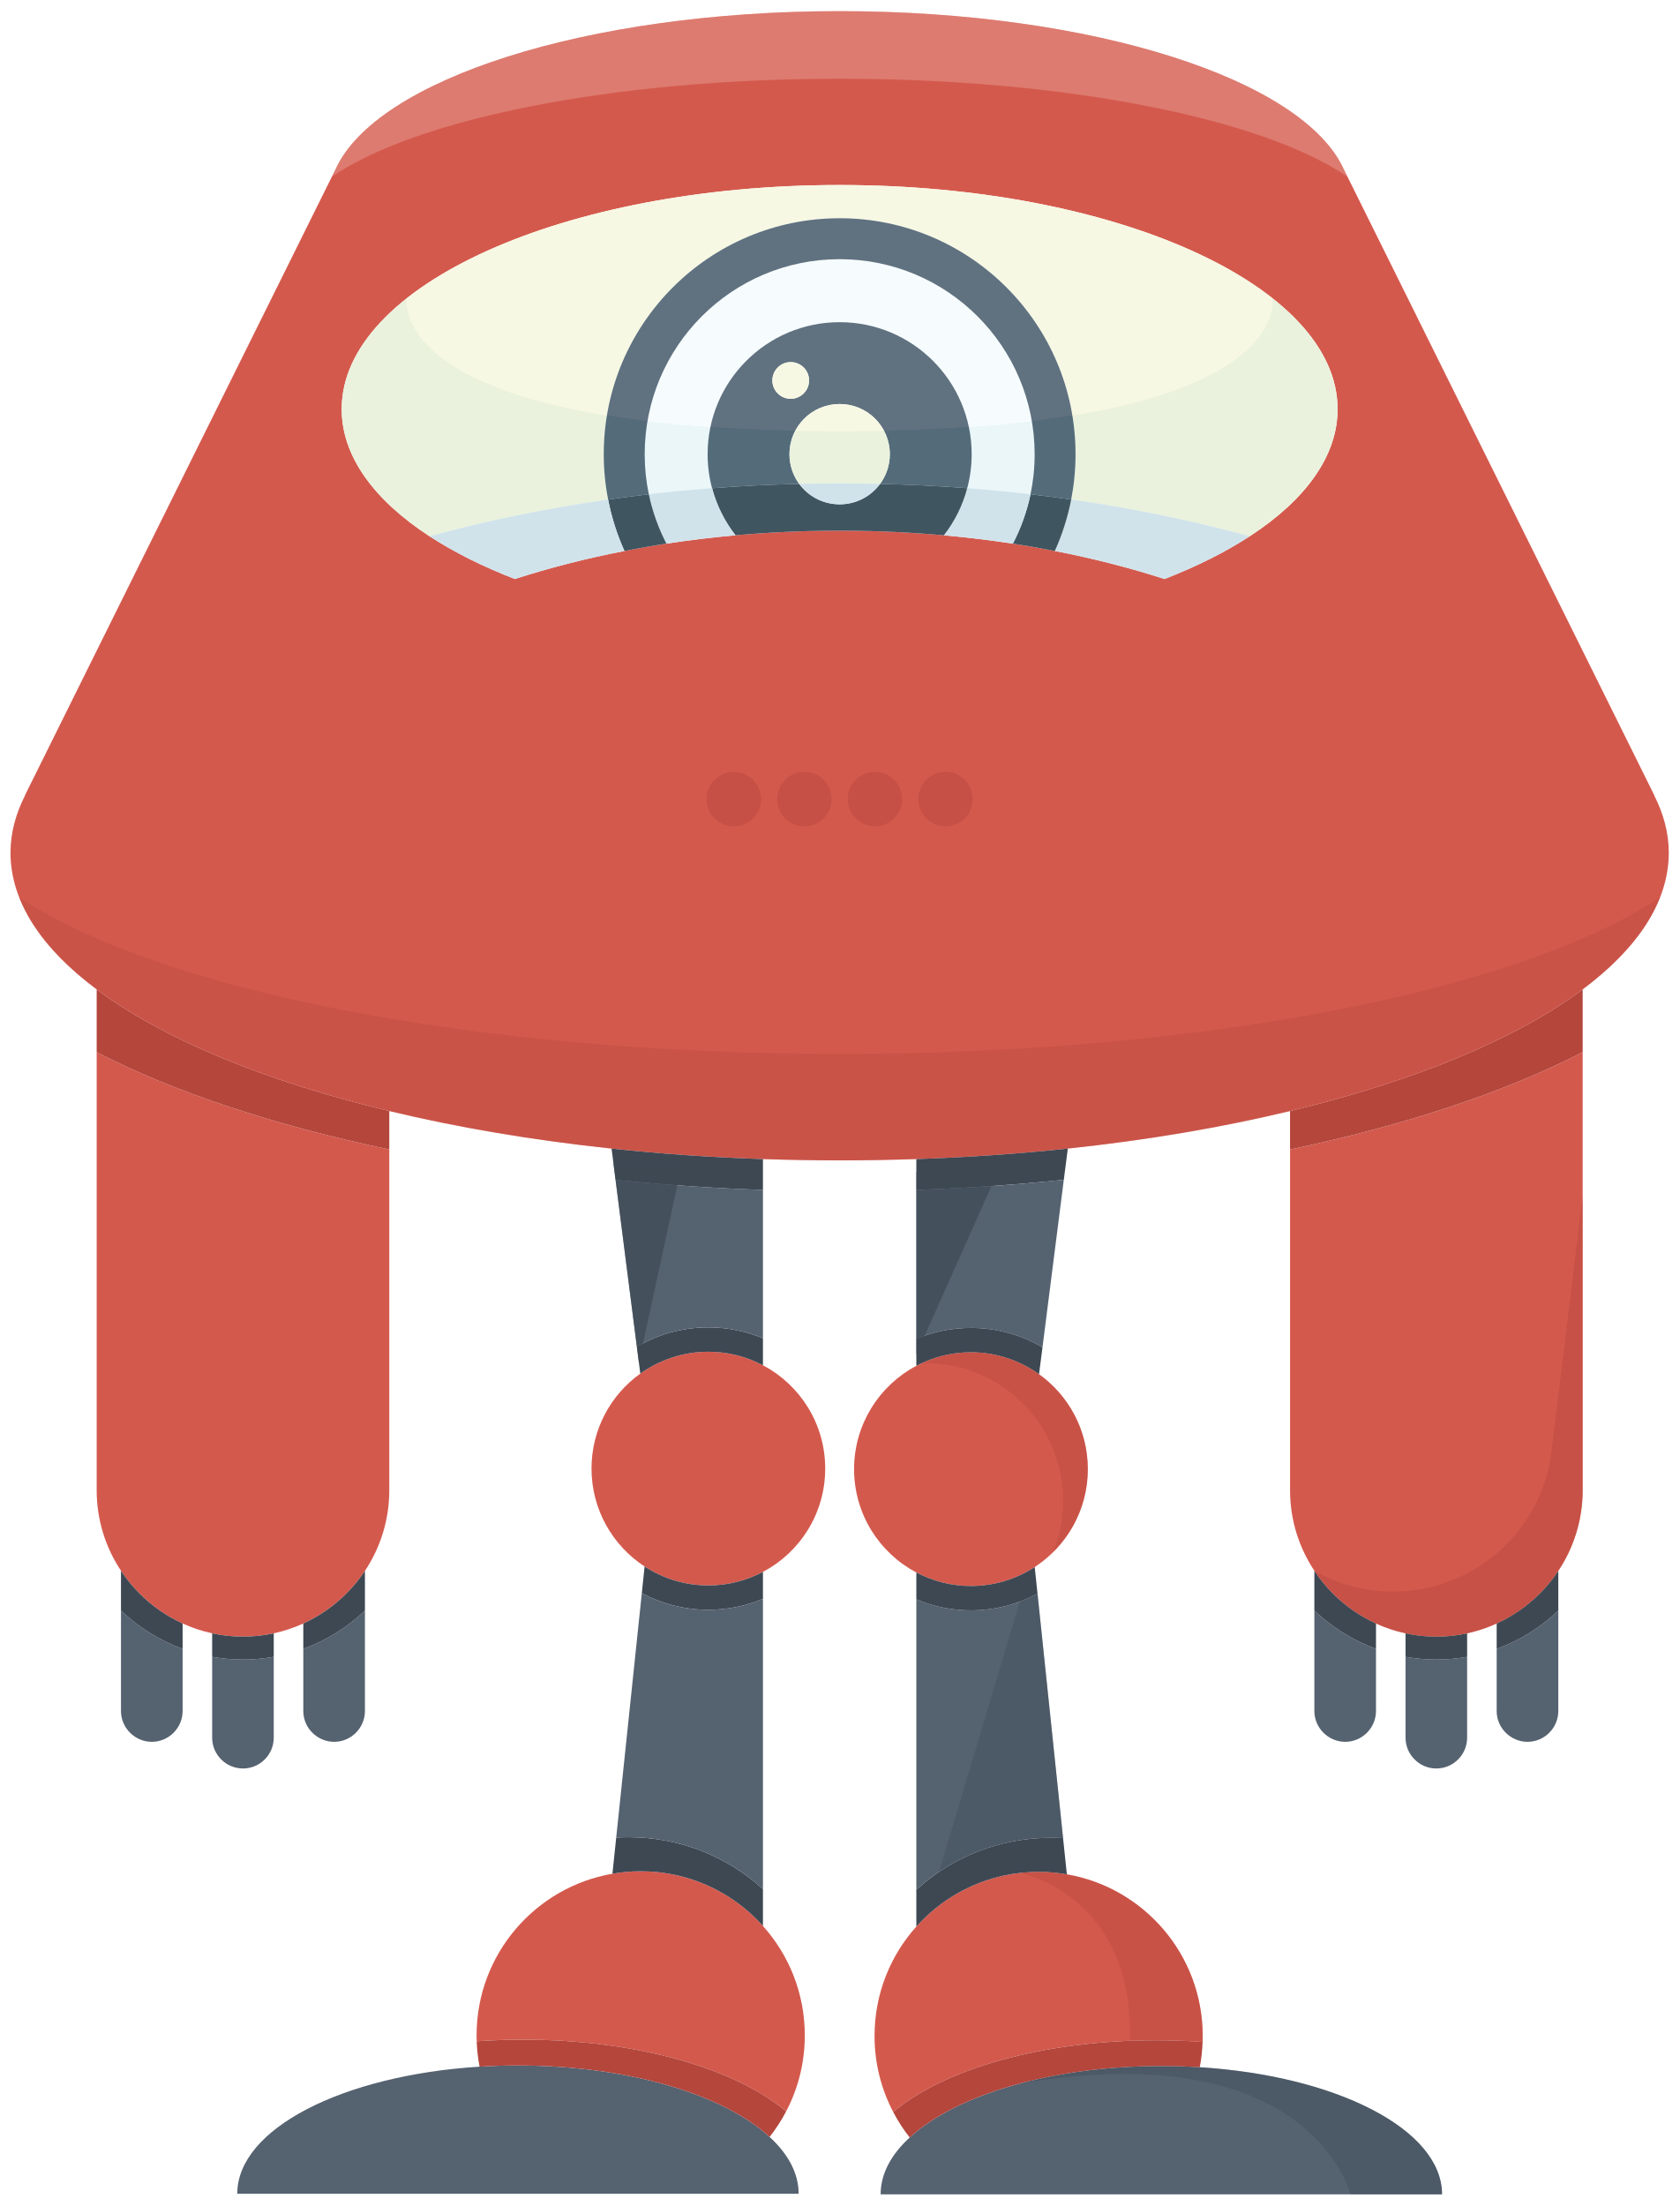
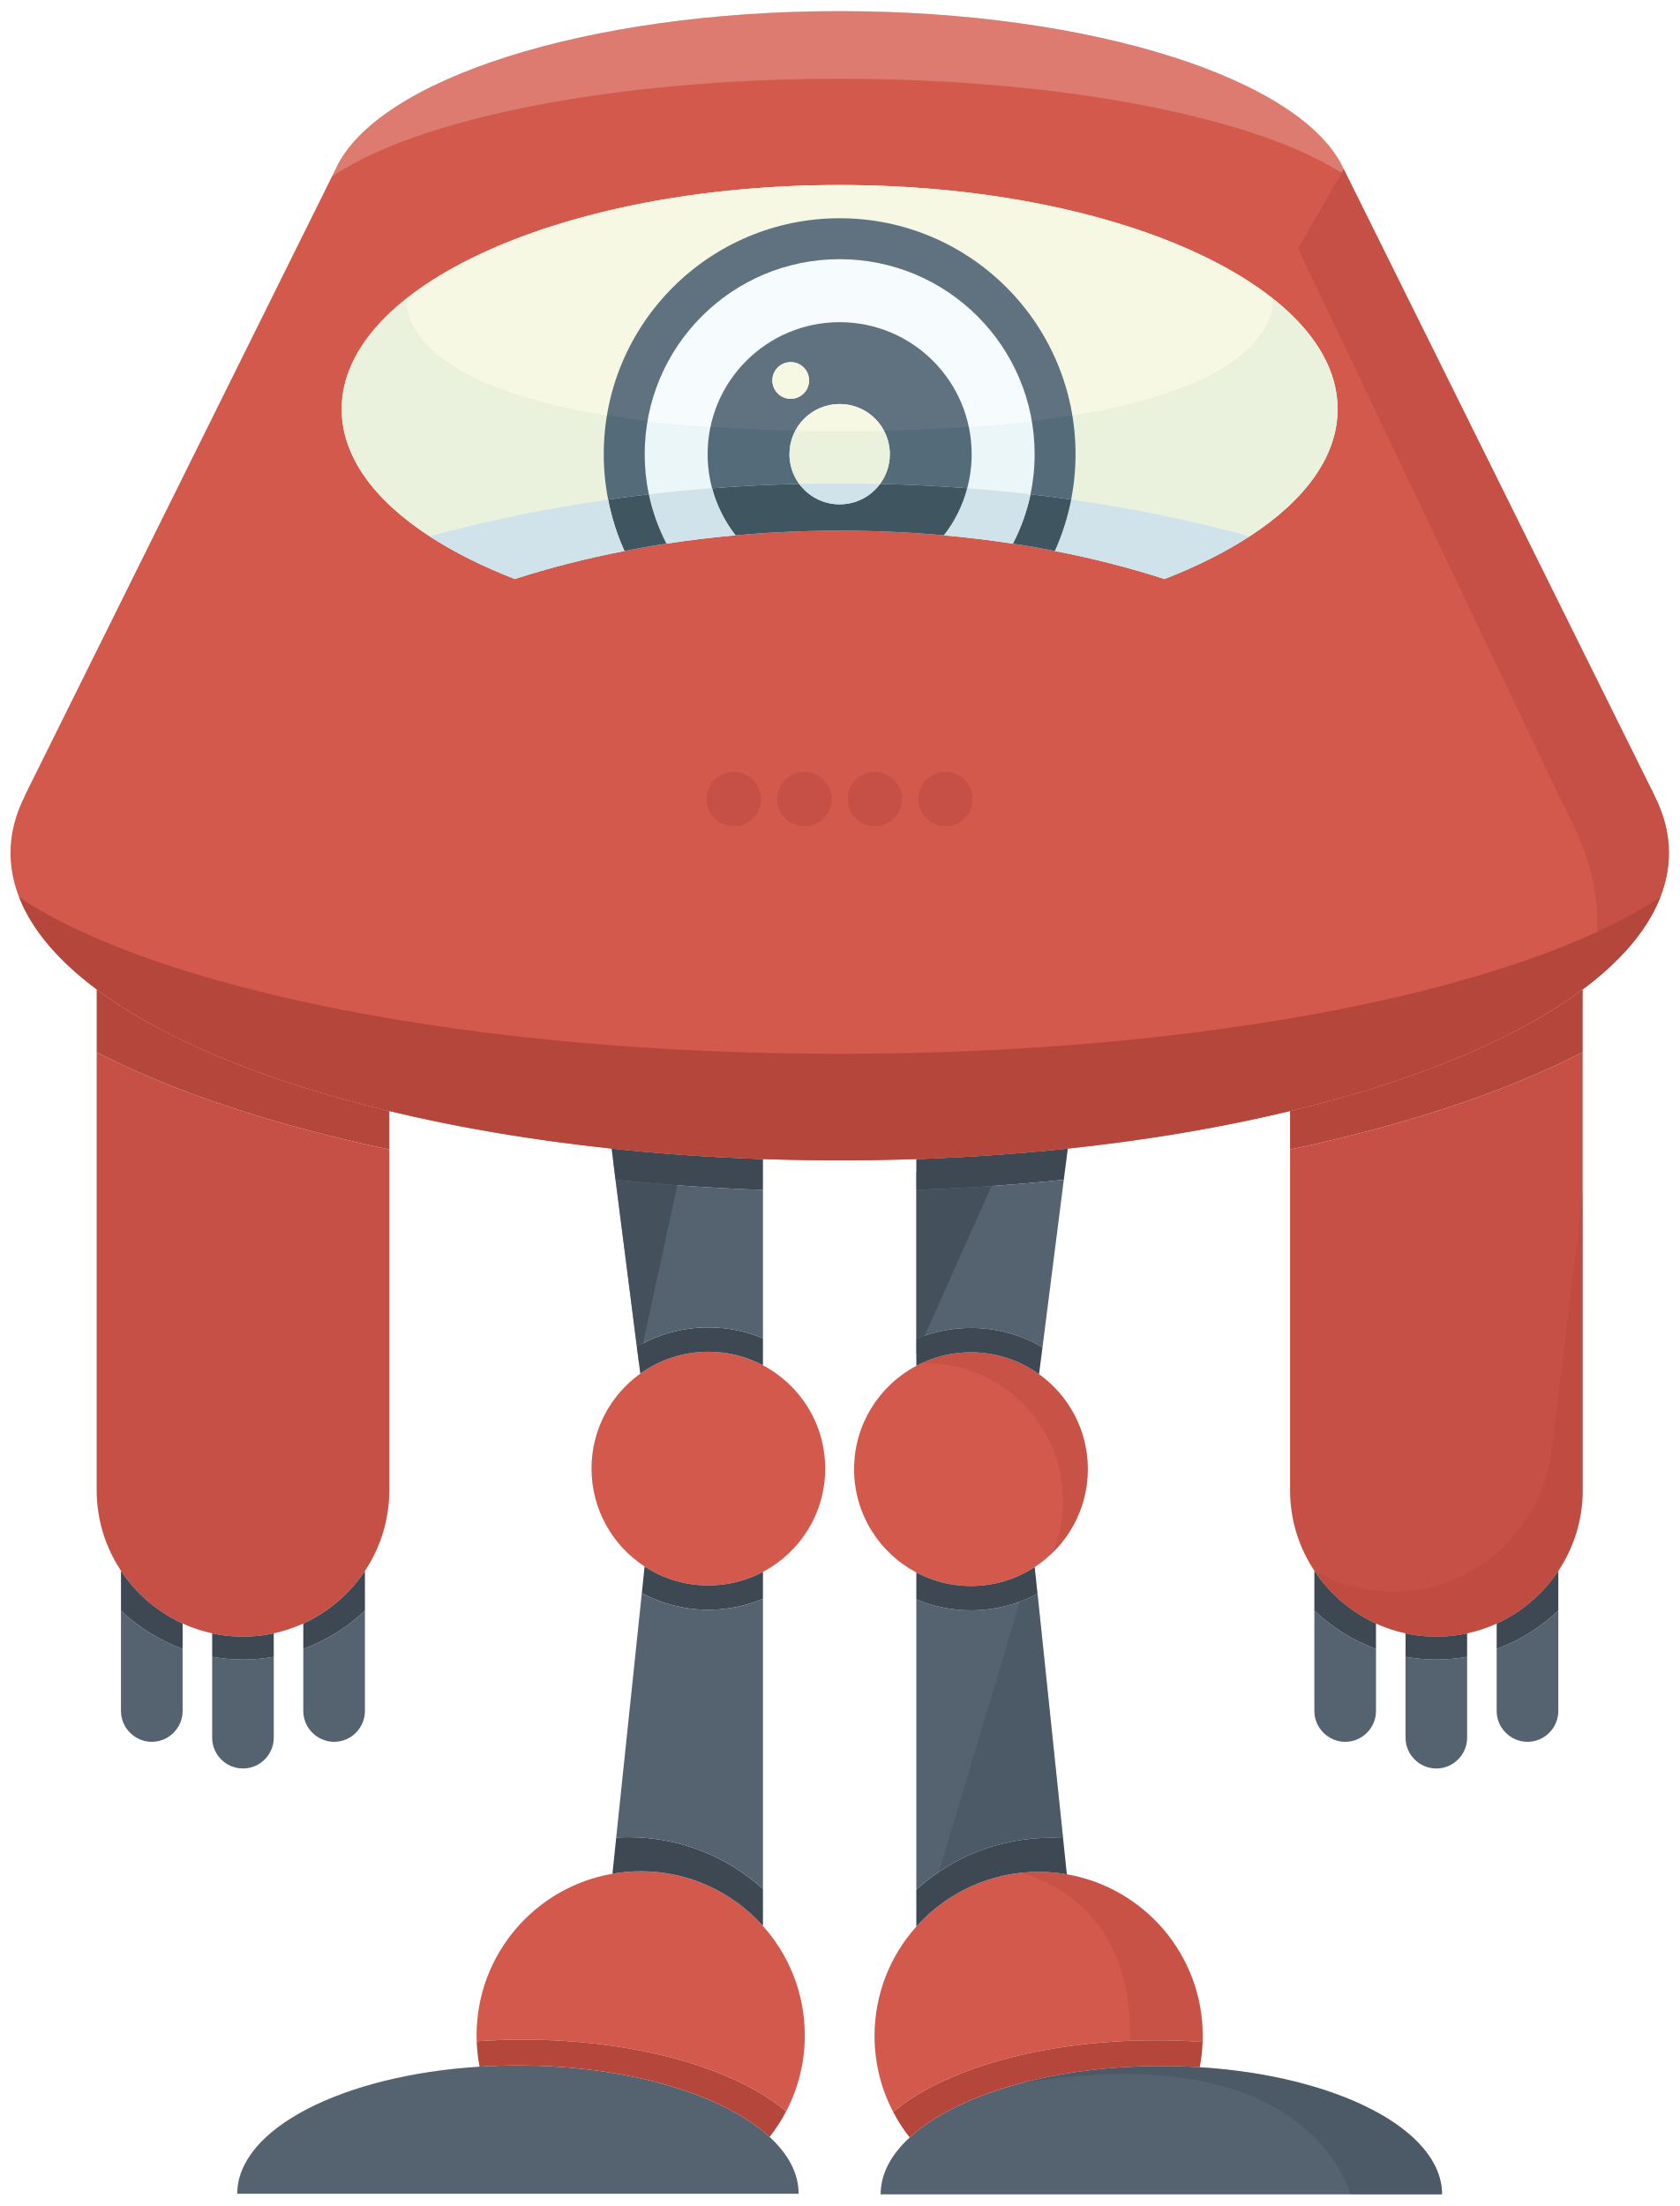
<svg xmlns="http://www.w3.org/2000/svg" width="322.5" height="423.5" viewBox="94.8 44.3 322.5 423.5" class="r18" data-idle="shift shift dip fold" data-work="flap flap fold shift dip">
  <style>
.r18[data-act=flap] .arm-r{animation:r18-flap-r 1.8s}
.r18[data-act=flap] .arm-l{animation:r18-flap-l 1.8s .08s}
.r18[data-act=flap] .up{animation:r18-bob 1.8s ease-in-out}
.r18[data-act=flap] .leg{animation:r18-bob-leg 1.8s ease-in-out}
.r18[data-act=shift] .tip-r{animation:r18-tip-r 2s ease-in-out}
.r18[data-act=shift] .tip-l{animation:r18-tip-l 2s ease-in-out}
.r18[data-act=shift] .arm-r{animation:r18-hang-r 2s ease-in-out}
.r18[data-act=shift] .arm-l{animation:r18-hang-l 2s ease-in-out}
.r18[data-act=fold] .arm-r{animation:r18-fold-r 1.6s ease-in-out}
.r18[data-act=fold] .arm-l{animation:r18-fold-l 1.6s ease-in-out .12s}
.r18[data-act=fold] .up{animation:r18-fold-up 1.6s ease-in-out}
.r18[data-act=fold] .leg{animation:r18-fold-leg 1.6s ease-in-out}
.r18[data-act=dip] .up{animation:r18-dip 1.4s ease-in-out}
.r18[data-act=dip] .leg{animation:r18-dip-leg 1.4s ease-in-out}
.r18[data-act=dip] .arm-r{animation:r18-flare-r 1.4s ease-in-out}
.r18[data-act=dip] .arm-l{animation:r18-flare-l 1.4s ease-in-out .06s}
/* an arm turning in toward the body also slides by its pivot offset, so it turns on its outer top corner */
@keyframes r18-flap-r{0%,10%{transform:rotate(0deg);animation-timing-function:ease-in-out}28%{transform:rotate(-21deg);animation-timing-function:ease-in}42%{transform:rotate(0deg);animation-timing-function:ease-out}55%{transform:rotate(-12deg);animation-timing-function:ease-in}67%{transform:rotate(0deg);animation-timing-function:ease-out}78%{transform:rotate(-5deg);animation-timing-function:ease-in-out}90%,100%{transform:rotate(0deg)}}
@keyframes r18-flap-l{0%,10%{transform:rotate(0deg);animation-timing-function:ease-in-out}28%{transform:rotate(21deg);animation-timing-function:ease-in}42%{transform:rotate(0deg);animation-timing-function:ease-out}55%{transform:rotate(12deg);animation-timing-function:ease-in}67%{transform:rotate(0deg);animation-timing-function:ease-out}78%{transform:rotate(5deg);animation-timing-function:ease-in-out}90%,100%{transform:rotate(0deg)}}
@keyframes r18-bob{0%{transform:translateY(0px)}12%{transform:translateY(1.5px)}30%{transform:translateY(5px)}45%{transform:translateY(-1.5px)}58%{transform:translateY(3px)}70%{transform:translateY(-.6px)}81%{transform:translateY(1.2px)}93%,100%{transform:translateY(0px)}}
@keyframes r18-bob-leg{0%{transform:scaleY(1)}12%{transform:scaleY(.9891)}30%{transform:scaleY(.9635)}45%{transform:scaleY(1.0109)}58%{transform:scaleY(.9781)}70%{transform:scaleY(1.0044)}81%{transform:scaleY(.9912)}93%,100%{transform:scaleY(1)}}
@keyframes r18-tip-r{0%,44%,78%,100%{transform:rotate(0deg)}22%{transform:rotate(.85deg)}88%{transform:rotate(.25deg)}}
@keyframes r18-tip-l{0%,44%,78%,100%{transform:rotate(0deg)}61%{transform:rotate(-.6deg)}}
@keyframes r18-hang-r{0%,100%{transform:translate(0px,0px) rotate(0deg)}27%{transform:translate(0px,0px) rotate(-3.5deg)}66%{transform:translate(-.97px,-2.47px) rotate(2.5deg)}91%{transform:translate(0px,0px) rotate(-1deg)}}
@keyframes r18-hang-l{0%,100%{transform:translate(0px,0px) rotate(0deg)}27%{transform:translate(1.32px,-3.47px) rotate(-3.5deg)}66%{transform:translate(0px,0px) rotate(2.5deg)}91%{transform:translate(.4px,-.98px) rotate(-1deg)}}
@keyframes r18-fold-r{0%,100%{transform:translate(0px,0px) rotate(0deg)}28%,50%{transform:translate(-2.96px,-9.08px) rotate(9deg)}72%{transform:translate(0px,0px) rotate(-2.5deg)}88%{transform:translate(-.4px,-.98px) rotate(1deg)}}
@keyframes r18-fold-l{0%,100%{transform:translate(0px,0px) rotate(0deg)}28%,50%{transform:translate(2.96px,-9.08px) rotate(-9deg)}72%{transform:translate(0px,0px) rotate(2.5deg)}88%{transform:translate(.4px,-.98px) rotate(-1deg)}}
@keyframes r18-fold-up{0%,100%{transform:translateY(0px)}32%,52%{transform:translateY(1.5px)}80%{transform:translateY(-.3px)}}
@keyframes r18-fold-leg{0%,100%{transform:scaleY(1)}32%,52%{transform:scaleY(.9891)}80%{transform:scaleY(1.0022)}}
@keyframes r18-dip{0%,100%{transform:translateY(0px)}32%{transform:translateY(4.5px)}58%{transform:translateY(-1px)}80%{transform:translateY(.3px)}}
@keyframes r18-dip-leg{0%,100%{transform:scaleY(1)}32%{transform:scaleY(.9672)}58%{transform:scaleY(1.0073)}80%{transform:scaleY(.9978)}}
@keyframes r18-flare-r{0%,100%{transform:translate(0px,0px) rotate(0deg)}34%{transform:translate(0px,0px) rotate(-4deg)}60%{transform:translate(-.59px,-1.48px) rotate(1.5deg)}82%{transform:translate(0px,0px) rotate(-.6deg)}}
@keyframes r18-flare-l{0%,100%{transform:translate(0px,0px) rotate(0deg)}34%{transform:translate(0px,0px) rotate(4deg)}60%{transform:translate(.59px,-1.48px) rotate(-1.5deg)}82%{transform:translate(0px,0px) rotate(.6deg)}}</style>
  <g class="tip-r" style="transform-origin:371.65px 465.56px">
    <g class="tip-l" style="transform-origin:140.35px 465.45px">
      <g class="up">
        <g class="arm-r" style="transform-origin:342.47px 257.59px">
-           <path d="m398.652 246.289v84.112c0 5.706-1.721 11.032-4.677 15.471-2.912 4.385-7.016 7.903-11.833 10.101-1.797.823-3.703 1.462-5.673 1.884-1.905.422-3.887.639-5.911.639-2.025 0-4.006-.217-5.911-.639-1.981-.422-3.876-1.061-5.673-1.884-3.086-1.407-5.879-3.356-8.25-5.727-1.332-1.332-2.533-2.804-3.573-4.385-2.956-4.439-4.677-9.755-4.677-15.46v-65.425c22.173-4.666 41.347-11.054 56.179-18.687z" fill="#d4594d" />
+           <path d="m398.652 246.289v84.112c0 5.706-1.721 11.032-4.677 15.471-2.912 4.385-7.016 7.903-11.833 10.101-1.797.823-3.703 1.462-5.673 1.884-1.905.422-3.887.639-5.911.639-2.025 0-4.006-.217-5.911-.639-1.981-.422-3.876-1.061-5.673-1.884-3.086-1.407-5.879-3.356-8.25-5.727-1.332-1.332-2.533-2.804-3.573-4.385-2.956-4.439-4.677-9.755-4.677-15.46v-65.425c22.173-4.666 41.347-11.054 56.179-18.687z" fill="#c65045" />
          <path d="m398.652 234.239v12.05c-14.832 7.633-34.006 14.02-56.179 18.687v-7.384c23.927-5.749 43.415-13.826 56.179-23.353z" fill="#b4463c" />
          <path d="m393.974 353.495v19.271c0 3.259-2.663 5.922-5.911 5.922-1.624 0-3.107-.671-4.179-1.743-1.083-1.072-1.743-2.544-1.743-4.179v-11.963h.108c4.406-1.613 8.391-4.125 11.725-7.308z" fill="#556270" />
          <path d="m393.974 345.873v7.622c-3.335 3.183-7.319 5.695-11.725 7.308h-.108v-4.829c4.818-2.198 8.921-5.716 11.833-10.101z" fill="#3d4853" />
          <path d="m376.468 362.372v15.525c0 3.259-2.653 5.911-5.911 5.911-1.624 0-3.107-.66-4.168-1.732-1.083-1.072-1.743-2.544-1.743-4.179v-15.525c1.916.336 3.898.52 5.911.52 2.014 0 3.984-.184 5.911-.52z" fill="#556270" />
          <path d="m376.468 357.858v4.515c-1.927.336-3.898.52-5.911.52-2.014 0-3.995-.184-5.911-.52v-4.515c1.905.422 3.887.639 5.911.639 2.025 0 4.006-.217 5.911-.639z" fill="#3d4853" />
          <path d="m358.972 360.846v11.92c0 3.259-2.663 5.922-5.911 5.922-1.635 0-3.107-.671-4.179-1.743s-1.743-2.544-1.743-4.179v-19.271c3.367 3.205 7.395 5.727 11.833 7.351z" fill="#556270" />
          <path d="m358.972 355.974v4.872c-4.439-1.624-8.466-4.147-11.833-7.351v-7.622l.011-.011c1.039 1.581 2.241 3.053 3.573 4.385 2.371 2.371 5.164 4.32 8.25 5.727z" fill="#3d4853" />
          <g opacity=".42">
            <path d="m398.649 273.866v56.537c0 7.73-3.161 14.746-8.25 19.845-5.099 5.089-12.126 8.25-19.845 8.25-9.766 0-18.405-5.056-23.429-12.667 3.421 1.97 7.286 3.291 11.433 3.8 1.245.152 2.479.227 3.703.227 15.233 0 28.528-11.455 30.412-26.937z" fill="#b4463c" />
          </g>
        </g>
        <g class="arm-l" style="transform-origin:169.54px 257.59px">
-           <path d="m169.539 264.976v65.425c0 5.706-1.721 11.032-4.677 15.471-2.912 4.385-7.016 7.903-11.833 10.101-1.797.823-3.703 1.462-5.673 1.884-1.905.422-3.887.639-5.911.639-2.025 0-4.006-.217-5.911-.639-1.981-.422-3.876-1.061-5.673-1.884-3.086-1.407-5.879-3.356-8.25-5.727-1.332-1.332-2.533-2.804-3.573-4.385-2.956-4.439-4.677-9.755-4.677-15.46v-84.101c14.832 7.622 33.996 14.01 56.179 18.676z" fill="#d4594d" />
+           <path d="m169.539 264.976v65.425c0 5.706-1.721 11.032-4.677 15.471-2.912 4.385-7.016 7.903-11.833 10.101-1.797.823-3.703 1.462-5.673 1.884-1.905.422-3.887.639-5.911.639-2.025 0-4.006-.217-5.911-.639-1.981-.422-3.876-1.061-5.673-1.884-3.086-1.407-5.879-3.356-8.25-5.727-1.332-1.332-2.533-2.804-3.573-4.385-2.956-4.439-4.677-9.755-4.677-15.46v-84.101c14.832 7.622 33.996 14.01 56.179 18.676z" fill="#c65045" />
          <path d="m169.539 257.592v7.384c-22.184-4.666-41.347-11.054-56.179-18.676v-12.061c12.765 9.538 32.263 17.604 56.179 23.353z" fill="#b4463c" />
          <path d="m164.862 353.495v19.271c0 3.259-2.663 5.922-5.911 5.922-1.624 0-3.107-.671-4.179-1.743-1.083-1.072-1.743-2.544-1.743-4.179v-11.963h.108c4.406-1.613 8.38-4.125 11.725-7.308z" fill="#556270" />
          <path d="m164.862 345.873v7.622c-3.345 3.183-7.319 5.695-11.725 7.308h-.108v-4.829c4.818-2.198 8.921-5.716 11.833-10.101z" fill="#3d4853" />
          <path d="m147.355 362.372v15.525c0 3.259-2.653 5.911-5.911 5.911-1.624 0-3.107-.66-4.168-1.732-1.083-1.072-1.743-2.544-1.743-4.179v-15.525c1.916.336 3.898.52 5.911.52 2.014 0 3.995-.184 5.911-.52z" fill="#556270" />
          <path d="m147.355 357.858v4.515c-1.916.336-3.898.52-5.911.52-2.014 0-3.995-.184-5.911-.52v-4.515c1.905.422 3.887.639 5.911.639 2.025 0 4.006-.217 5.911-.639z" fill="#3d4853" />
          <path d="m129.859 360.846v11.92c0 3.259-2.663 5.922-5.911 5.922-1.635 0-3.107-.671-4.179-1.743-1.072-1.072-1.743-2.544-1.743-4.179v-19.271c3.367 3.205 7.395 5.727 11.833 7.351z" fill="#556270" />
          <path d="m129.859 355.974v4.872c-4.439-1.624-8.466-4.147-11.833-7.351v-7.622l.011-.011c1.039 1.581 2.241 3.053 3.573 4.385 2.371 2.371 5.164 4.32 8.25 5.727z" fill="#3d4853" />
        </g>
        <path d="m270.724 266.817c-4.85.162-9.755.249-14.724.249s-9.874-.087-14.724-.249c-9.982-.336-19.694-1.018-29.059-2.014-15.298-1.624-29.643-4.071-42.679-7.211-23.916-5.749-43.415-13.815-56.179-23.353-10.588-7.903-16.543-16.814-16.543-26.244 0-3.757.985-7.427 2.793-10.989h-.032l59.655-120.23c7.795-17.214 48.146-30.336 96.768-30.336 48.633 0 88.973 13.122 96.779 30.336l59.644 120.23h-.032c1.808 3.562 2.793 7.232 2.793 10.989 0 9.419-5.944 18.329-16.532 26.244-12.765 9.527-32.253 17.604-56.179 23.353-13.035 3.14-27.38 5.587-42.668 7.211-9.365.985-19.087 1.678-29.08 2.014zm5.283-119.753c4.504.401 8.932.942 13.252 1.602 2.728.411 5.413.888 8.055 1.407 7.373 1.429 14.41 3.237 21.058 5.381 6.193-2.404 11.693-5.164 16.348-8.196 10.643-6.929 16.879-15.341 16.879-24.414 0-23.764-42.798-43.025-95.599-43.025s-95.599 19.261-95.599 43.025c0 9.073 6.236 17.485 16.879 24.414 4.655 3.031 10.166 5.792 16.359 8.196 6.637-2.144 13.685-3.952 21.047-5.381 2.642-.52 5.327-.996 8.055-1.407 4.331-.66 8.759-1.202 13.263-1.602 6.507-.585 13.187-.888 19.997-.888s13.501.303 20.008.888z" fill="#d4594d" />
        <path d="m351.599 122.844c0 9.073-6.236 17.485-16.879 24.414-10.827-2.966-22.303-5.348-34.266-7.059.541-2.815.834-5.727.834-8.705 0-25.02-20.278-45.299-45.288-45.299s-45.288 20.278-45.288 45.299c0 2.988.292 5.9.844 8.715-11.974 1.7-23.45 4.082-34.277 7.048-10.643-6.929-16.879-15.341-16.879-24.414 0-23.764 42.798-43.025 95.599-43.025s95.599 19.261 95.599 43.025z" fill="#fffae0" />
        <path d="m334.72 147.258c-4.655 3.031-10.155 5.792-16.348 8.196-6.648-2.144-13.685-3.952-21.058-5.381 1.407-3.118 2.468-6.431 3.14-9.874 11.963 1.711 23.44 4.092 34.266 7.059z" fill="#e2e9f0" />
        <path d="m301.288 131.495c0 2.977-.292 5.89-.834 8.705-2.577-.368-5.186-.704-7.806-1.007.52-2.49.79-5.056.79-7.698 0-20.679-16.76-37.438-37.438-37.438-20.668 0-37.428 16.76-37.428 37.438 0 2.642.271 5.208.79 7.698-2.631.303-5.229.639-7.806 1.018-.552-2.815-.844-5.727-.844-8.715 0-25.02 20.278-45.299 45.288-45.299s45.288 20.278 45.288 45.299z" fill="#556270" />
        <g fill="#3d4853">
          <path d="m300.454 140.199c-.671 3.443-1.732 6.756-3.14 9.874-2.642-.52-5.327-.996-8.055-1.407 1.537-2.956 2.685-6.139 3.389-9.473 2.62.303 5.229.639 7.806 1.007z" />
        </g>
        <path d="m292.648 139.192c-.704 3.335-1.851 6.518-3.389 9.473-4.32-.66-8.748-1.202-13.252-1.602 2.057-2.642 3.605-5.706 4.482-9.04 4.103.314 8.152.704 12.158 1.169z" fill="#e2e9f0" />
        <path d="m281.345 131.495c0 2.252-.292 4.45-.855 6.528-5.5-.422-11.076-.704-16.727-.823 1.169-1.592 1.873-3.562 1.873-5.706 0-5.327-4.309-9.636-9.636-9.636-5.316 0-9.636 4.309-9.636 9.636 0 2.144.704 4.114 1.873 5.706-5.652.119-11.227.401-16.727.834-.563-2.09-.855-4.277-.855-6.539 0-13.999 11.346-25.345 25.345-25.345 13.999-0 25.345 11.346 25.345 25.345zm-31.213-14.161c0-1.938-1.581-3.519-3.529-3.519-1.938 0-3.519 1.581-3.519 3.519 0 1.949 1.581 3.529 3.519 3.529 1.949 0 3.529-1.581 3.529-3.529z" fill="#556270" />
        <path d="m280.49 138.023c-.877 3.335-2.425 6.399-4.482 9.04-6.507-.585-13.198-.888-20.008-.888s-13.49.303-19.997.888c-2.057-2.642-3.605-5.706-4.493-9.029 5.5-.433 11.076-.715 16.727-.834 1.754 2.382 4.58 3.919 7.763 3.919 3.183 0 6.009-1.537 7.763-3.919 5.651.119 11.227.401 16.727.823z" fill="#3d4853" />
        <path d="m265.636 131.495c0 2.144-.704 4.114-1.873 5.706-2.577-.076-5.164-.108-7.763-.108s-5.186.032-7.763.108c-1.169-1.592-1.873-3.562-1.873-5.706 0-5.327 4.32-9.636 9.636-9.636 5.327 0 9.636 4.309 9.636 9.636z" fill="#fffae0" />
        <path d="m263.763 137.2c-1.754 2.382-4.58 3.919-7.763 3.919-3.183 0-6.009-1.537-7.763-3.919 2.577-.076 5.164-.108 7.763-.108s5.186.032 7.763.108z" fill="#e2e9f0" />
        <path d="m246.602 113.815c1.949 0 3.529 1.581 3.529 3.519 0 1.949-1.581 3.529-3.529 3.529-1.938 0-3.519-1.581-3.519-3.529-0-1.938 1.581-3.519 3.519-3.519z" fill="#fffae0" />
        <path d="m231.51 138.034c.888 3.324 2.436 6.388 4.493 9.029-4.504.401-8.932.942-13.263 1.602-1.527-2.956-2.674-6.139-3.378-9.473 3.995-.466 8.044-.866 12.147-1.158z" fill="#e2e9f0" />
        <path d="m219.363 139.192c.704 3.335 1.851 6.518 3.378 9.473-2.728.411-5.413.888-8.055 1.407-1.407-3.118-2.468-6.42-3.129-9.863 2.577-.379 5.175-.715 7.806-1.018z" fill="#3d4853" />
        <path d="m211.557 140.21c.66 3.443 1.721 6.745 3.129 9.863-7.362 1.429-14.41 3.237-21.047 5.381-6.193-2.404-11.704-5.164-16.359-8.196 10.827-2.966 22.303-5.348 34.277-7.048z" fill="#e2e9f0" />
      </g>
      <path d="m371.65 465.561h-107.779c0-3.919 2.003-7.633 5.576-10.913 8.813-8.131 27.142-13.717 48.319-13.717 2.501 0 4.969.076 7.373.227 26.276 1.646 46.511 11.953 46.511 24.403z" fill="#556270" />
      <path d="m325.702 435.16c0 .379-.011.758-.022 1.137-2.902-.206-5.879-.314-8.91-.314-21.826 0-40.806 5.565-50.485 13.771-2.295-4.363-3.584-9.333-3.584-14.594 0-8.077 3.031-15.439 8.023-21.004 5.76-6.453 14.14-10.502 23.472-10.502 1.851 0 3.67.162 5.424.476 14.822 2.555 26.081 15.471 26.081 31.029z" fill="#d4594d" />
      <path d="m325.68 436.297c-.054 1.656-.238 3.28-.541 4.861-2.404-.152-4.872-.227-7.373-.227-21.177 0-39.506 5.587-48.319 13.717-1.202-1.527-2.263-3.161-3.161-4.894 9.679-8.207 28.658-13.771 50.485-13.771 3.031 0 6.009.108 8.91.314z" fill="#b4463c" />
      <g fill="#3d4853">
        <path d="m299.62 404.12v.011c-1.754-.314-3.573-.476-5.424-.476-9.333 0-17.712 4.049-23.472 10.502v-7.091c6.821-6.193 15.872-9.96 25.811-9.96.79 0 1.57.022 2.349.065h.011z" />
      </g>
      <path d="m248.129 465.453h-107.779c0-12.472 20.246-22.758 46.522-24.403 2.404-.152 4.861-.227 7.362-.227 21.177 0 39.506 5.587 48.319 13.717 3.573 3.28 5.576 6.994 5.576 10.913z" fill="#556270" />
      <path d="m249.309 435.041c0 5.273-1.288 10.242-3.584 14.605-9.69-8.207-28.669-13.782-50.495-13.782-3.031 0-6.009.108-8.91.314-.011-.379-.022-.758-.022-1.137 0-15.547 11.271-28.463 26.081-31.029 1.765-.314 3.573-.476 5.424-.476 9.322 0 17.702 4.049 23.472 10.491v.011c5.002 5.576 8.033 12.938 8.033 21.004z" fill="#d4594d" />
      <path d="m245.726 449.646c-.899 1.732-1.97 3.367-3.172 4.894-8.813-8.131-27.142-13.717-48.319-13.717-2.501 0-4.959.076-7.362.227-.314-1.592-.498-3.216-.552-4.872 2.902-.206 5.879-.314 8.91-.314 21.826 0 40.806 5.576 50.495 13.782z" fill="#b4463c" />
      <path d="m241.276 406.946v7.081c-5.771-6.442-14.15-10.491-23.472-10.491-1.851 0-3.659.162-5.424.476l.725-6.951h.011c.78-.043 1.559-.065 2.349-.065 9.939 0 18.99 3.768 25.811 9.95z" fill="#3d4853" />
      <g class="leg" style="transform-origin:256px 402px">
        <g fill="#3d4853">
          <path d="m299.805 264.803-.769 5.987c-9.138.953-18.589 1.613-28.312 1.938v-5.911c9.993-.336 19.715-1.029 29.08-2.014z" />
        </g>
        <path d="m299.036 270.79-4.092 32.166c-4.027-2.371-8.726-3.724-13.739-3.724-3.714 0-7.254.747-10.48 2.1v-28.604c9.722-.325 19.174-.985 28.312-1.938z" fill="#556270" />
        <path d="m293.991 350.257 4.904 46.912h-.011c-.78-.043-1.559-.065-2.349-.065-9.939 0-18.99 3.768-25.811 9.96v-55.725c3.215 1.364 6.767 2.111 10.48 2.111 4.623 0 8.975-1.158 12.786-3.194z" fill="#556270" />
        <path d="m270.724 306.507c3.129-1.656 6.691-2.598 10.48-2.598 4.872 0 9.387 1.559 13.068 4.212 5.673 4.049 9.376 10.708 9.376 18.221 0 7.871-4.06 14.8-10.199 18.795-3.519 2.306-7.73 3.638-12.245 3.638-3.789 0-7.351-.942-10.48-2.598-7.113-3.757-11.953-11.238-11.953-19.834 0-8.596 4.84-16.078 11.953-19.834z" fill="#d4594d" />
        <path d="m294.943 302.956-.66 5.153-.011.011c-3.681-2.652-8.196-4.212-13.068-4.212-3.789 0-7.351.942-10.48 2.598v-5.175c3.226-1.353 6.767-2.1 10.48-2.1 5.013 0 9.711 1.353 13.739 3.724z" fill="#3d4853" />
        <path d="m293.449 345.136.541 5.121c-3.811 2.035-8.163 3.194-12.786 3.194-3.714 0-7.265-.747-10.48-2.111v-5.164c3.129 1.656 6.691 2.598 10.48 2.598 4.515-0 8.726-1.332 12.245-3.638z" fill="#3d4853" />
        <path d="m241.276 306.399c7.113 3.757 11.953 11.227 11.953 19.834 0 8.596-4.839 16.078-11.953 19.834-3.129 1.656-6.691 2.598-10.48 2.598-4.515 0-8.726-1.332-12.245-3.638-6.128-4.006-10.188-10.924-10.188-18.795 0-7.514 3.692-14.161 9.365-18.232 3.681-2.642 8.196-4.201 13.068-4.201 3.789-0 7.351.942 10.48 2.598z" fill="#d4594d" />
        <path d="m241.276 346.068v5.175c-3.226 1.353-6.767 2.1-10.48 2.1-4.623 0-8.975-1.158-12.775-3.194l.531-5.121c3.519 2.306 7.73 3.638 12.245 3.638 3.789 0 7.351-.942 10.48-2.598z" fill="#3d4853" />
        <path d="m241.276 301.224v5.175c-3.129-1.656-6.691-2.598-10.48-2.598-4.872 0-9.387 1.559-13.068 4.201l-.66-5.153c4.027-2.371 8.715-3.724 13.728-3.724 3.714 0 7.254.747 10.48 2.1z" fill="#3d4853" />
        <path d="m241.276 272.728v28.496c-3.226-1.353-6.767-2.1-10.48-2.1-5.013 0-9.701 1.353-13.728 3.724l-4.092-32.047c9.073.942 18.47 1.591 28.128 1.927z" fill="#556270" />
        <path d="m241.276 266.817v5.911h-.173c-9.657-.336-19.055-.985-28.128-1.927l-.758-5.965v-.032c9.365.996 19.077 1.678 29.059 2.014z" fill="#3d4853" />
        <path d="m213.105 397.061 4.915-46.912c3.8 2.035 8.152 3.194 12.775 3.194 3.714 0 7.254-.747 10.48-2.1v55.703c-6.821-6.182-15.872-9.95-25.811-9.95-.79 0-1.57.022-2.349.065z" fill="#556270" />
      </g>
      <g opacity=".32">
        <g class="up">
          <path d="m256.002 59.417c43.805 0 81.364 7.757 97.493 18.815l-.721-1.452c-7.8-17.219-48.144-30.341-96.772-30.341s-88.972 13.122-96.772 30.341l-.721 1.452c16.129-11.058 53.688-18.815 97.493-18.815z" fill="#efc4ba" />
-           <path d="m256.002 246.608c-70.468 0-131.016-12.373-157.527-30.074 11.148 28.573 77.423 50.526 157.527 50.526s146.379-21.952 157.527-50.526c-26.51 17.701-87.059 30.074-157.527 30.074z" fill="#b4463c" />
        </g>
+       </g>
+       <g class="up">
+         <path d="M352.78 76.78L412.42 197.01c1.808 3.562 2.793 7.232 2.793 10.989c0 9.419-5.944 18.329-16.532 26.244C404 222 401 210 395 199L344 92Z" fill="#c65045" />
+         <path d="m256.002 246.608c-70.468 0-131.016-12.373-157.527-30.074 11.148 28.573 77.423 50.526 157.527 50.526s146.379-21.952 157.527-50.526c-26.51 17.701-87.059 30.074-157.527 30.074z" fill="#b4463c" />
      </g>
      <g opacity=".36">
        <g class="leg" style="transform-origin:256px 402px">
          <path d="m271.734 306.002c.238-.011.487-.011.736-.011 14.583 0 26.417 11.823 26.417 26.417 0 3.497-.682 6.832-1.927 9.896 4.125-4.06 6.68-9.711 6.68-15.958 0-12.396-10.036-22.444-22.433-22.444-3.389-0-6.593.747-9.473 2.1z" fill="#b4463c" />
        </g>
        <path d="m294.199 403.647c-1.213 0-2.414.065-3.594.217 0 0 22.021 4.19 21.079 32.22 1.678-.076 3.378-.108 5.089-.108 3.031 0 6.009.108 8.91.314.011-.379.022-.758.022-1.137 0-15.547-11.271-28.463-26.081-31.029-1.765-.314-3.573-.476-5.424-.476z" fill="#b4463c" />
        <g fill="#3d4853">
          <g class="leg" style="transform-origin:256px 402px">
            <path d="m298.898 397.173-4.915-46.912c-1.083.574-2.209 1.083-3.378 1.516l-15.525 51.87c6.128-4.125 13.512-6.539 21.458-6.539.79 0 1.57.022 2.349.065z" />
          </g>
          <path d="m317.769 440.934c-9.906 0-19.185 1.223-27.164 3.356 56.006-9.592 63.444 21.263 63.444 21.263h17.604c0-12.461-20.246-22.747-46.522-24.392-2.404-.152-4.861-.227-7.362-.227z" />
        </g>
      </g>
      <g class="leg" style="transform-origin:256px 402px">
        <path d="m212.573 267.634 4.88 38.246 8.303-38.246z" fill="#3d4853" opacity=".66" />
        <path d="m270.724 269.323v34.991l15.626-34.991z" fill="#3d4853" opacity=".66" />
      </g>
      <g opacity=".12">
        <g class="up">
          <path d="m351.604 122.845c0 13.035-12.884 24.717-33.238 32.61-18.297-5.89-39.604-9.278-62.361-9.278-22.768 0-44.075 3.389-62.372 9.278-20.354-7.893-33.238-19.575-33.238-32.61 0-7.763 4.569-15.049 12.559-21.328 0 0-4.969 25.54 83.051 25.54 88.01 0 83.04-25.54 83.04-25.54 7.99 6.279 12.559 13.566 12.559 21.328z" fill="#4fb0c5" />
          <path d="m339.046 101.517s4.969 25.54-83.04 25.54c-88.02 0-83.051-25.54-83.051-25.54 16.467-12.959 47.496-21.697 83.051-21.697 35.544 0 66.562 8.726 83.04 21.697z" fill="#b5e8f5" />
        </g>
      </g>
      <g fill="#b4463c" opacity=".46">
        <g class="up">
          <circle cx="262.777" cy="197.705" r="5.235" />
          <circle cx="276.328" cy="197.705" r="5.235" />
          <circle cx="235.675" cy="197.705" r="5.235" />
          <circle cx="249.226" cy="197.705" r="5.235" />
        </g>
      </g>
    </g>
  </g>
</svg>
